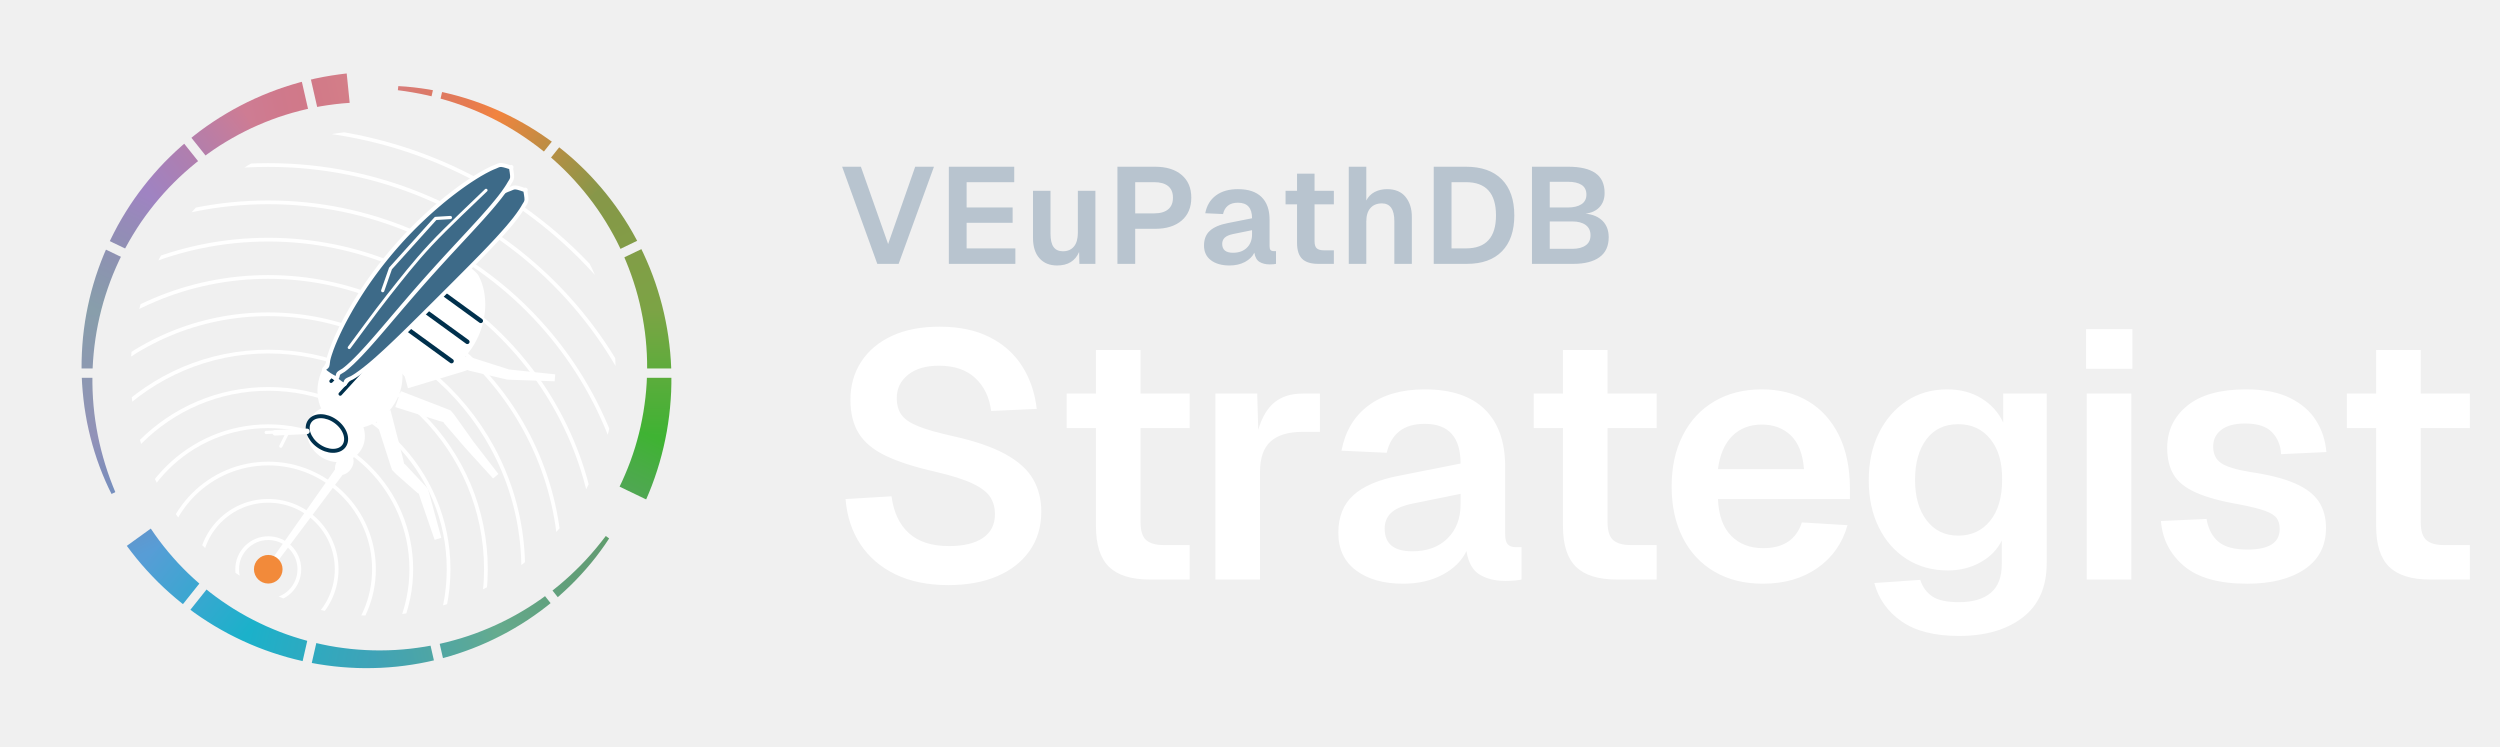
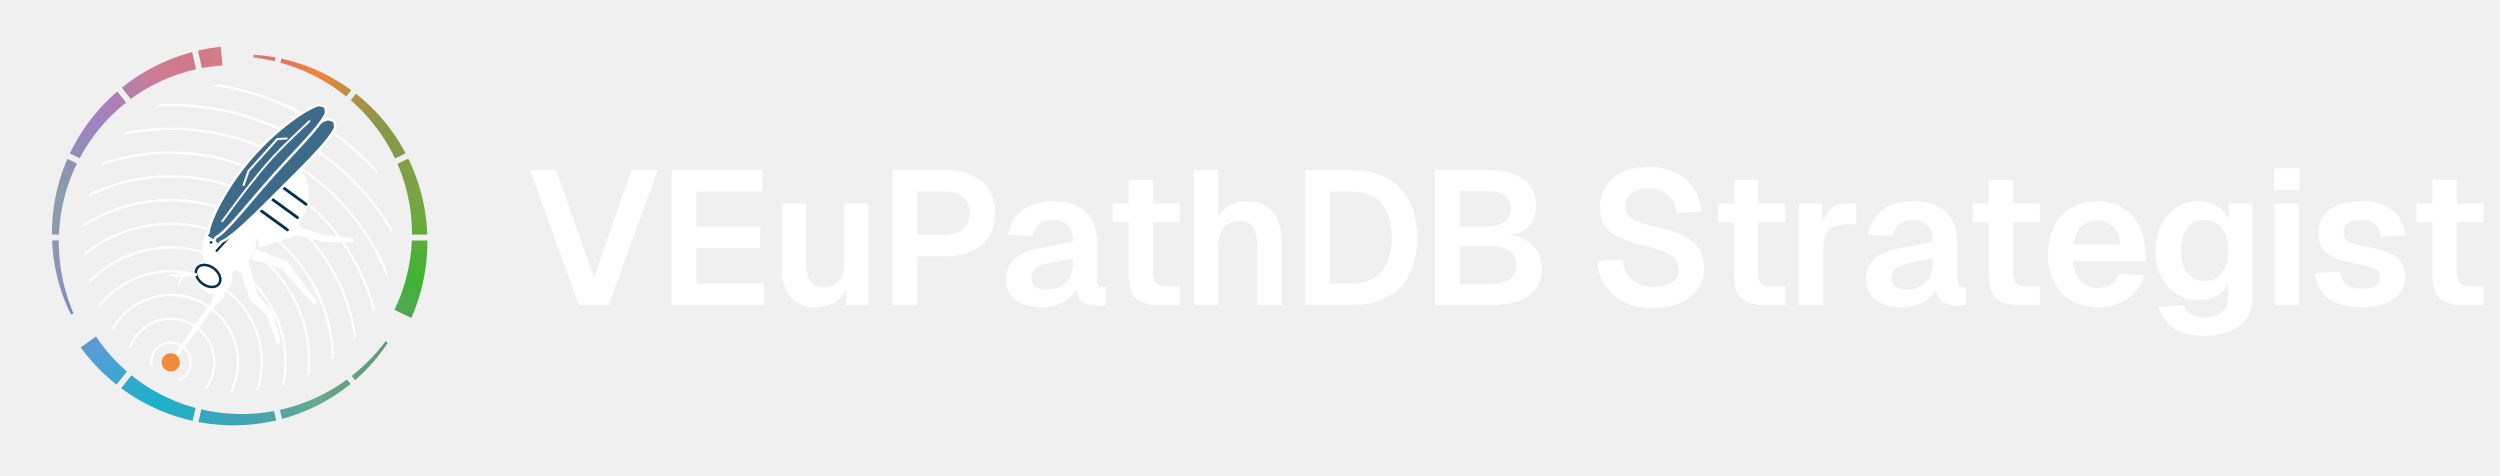
- <svg xmlns="http://www.w3.org/2000/svg" viewBox="0 0 804 240" role="img" aria-label="VEuPathDB Strategist">
+ <svg xmlns="http://www.w3.org/2000/svg" viewBox="0 0 1263 240" role="img" aria-label="VEuPathDB Strategist">
  <style>.f0{fill:#00304c}.f1{fill:#ffffff}.f2{fill:#f28a3a}.f4{fill:#3d6a88}.s0{stroke:#00304c;fill:none}.s1{stroke:#ffffff;fill:none}.s4{stroke:#ffffff;fill:none}.s5{stroke:#00304c;fill:none}</style>
  <defs>
    <path id="pd0" d="M93.83,108.75 C94.13,109.68 95.25,108.65 95.95,108.86 C96.65,109.06 97.32,109.63 98.01,109.95 C98.70,110.28 99.39,110.53 100.08,110.79 C100.77,111.05 101.47,111.27 102.16,111.49 C102.85,111.71 103.55,111.91 104.24,112.10 C104.93,112.30 105.63,112.48 106.32,112.66 C107.01,112.83 107.71,113.00 108.40,113.17 C109.10,113.33 109.79,113.49 110.48,113.64 C111.18,113.79 111.87,113.94 112.56,114.08 C113.26,114.23 113.95,114.37 114.64,114.51 C115.33,114.65 116.03,114.78 116.72,114.91 C117.41,115.04 118.10,115.17 118.79,115.30 C119.48,115.43 120.17,115.55 120.87,115.68 C121.56,115.80 122.25,115.92 122.94,116.05 C123.63,116.17 124.32,116.29 125.01,116.40 C125.70,116.52 126.39,116.64 127.08,116.76 C127.77,116.87 128.45,116.99 129.14,117.10 C129.83,117.22 130.52,117.33 131.21,117.44 C131.90,117.56 132.59,117.67 133.28,117.78 C133.96,117.89 134.65,118.01 135.34,118.12 C136.03,118.23 136.72,118.34 137.41,118.45 C138.10,118.56 138.78,118.67 139.47,118.78 C140.16,118.89 140.85,119.01 141.54,119.12 C142.23,119.23 142.92,119.34 143.61,119.45 C144.30,119.56 144.99,119.67 145.68,119.78 C146.36,119.89 147.06,120.00 147.75,120.11 C148.44,120.22 149.13,120.33 149.82,120.44 C150.51,120.55 151.20,120.66 151.89,120.77 C152.59,120.88 153.28,120.99 153.97,121.10 C154.66,121.20 155.36,121.31 156.05,121.42 C156.75,121.53 157.44,121.64 158.14,121.75 C158.83,121.86 159.53,121.97 160.23,122.07 C160.92,122.18 161.62,122.29 162.32,122.39 C163.02,122.50 163.72,122.61 164.42,122.71 C165.12,122.82 165.82,122.92 166.52,123.02 C167.23,123.13 167.93,123.23 168.63,123.33 C169.34,123.43 170.04,123.53 170.75,123.63 C171.46,123.73 172.17,123.82 172.88,123.92 C173.58,124.01 174.29,124.10 175.01,124.19 C175.72,124.28 176.43,124.37 177.15,124.46 C177.86,124.54 178.58,124.62 179.30,124.70 C180.01,124.78 180.73,124.85 181.45,124.92 C182.18,124.99 182.90,125.06 183.63,125.12 C184.35,125.18 185.08,125.23 185.81,125.27 C186.54,125.32 187.27,125.36 188.01,125.39 C188.74,125.41 189.48,125.43 190.23,125.43 C190.97,125.43 191.72,125.43 192.47,125.39 C193.22,125.35 193.98,125.31 194.75,125.20 C195.52,125.09 196.23,125.25 197.11,124.72 C197.98,124.18 199.52,122.45 200.00,122.00 C200.48,121.55 200.22,122.62 200.00,122.00 C199.78,121.38 199.19,119.14 198.65,118.27 C198.11,117.40 197.41,117.22 196.77,116.77 C196.13,116.32 195.47,115.94 194.81,115.57 C194.15,115.19 193.48,114.85 192.81,114.51 C192.14,114.18 191.47,113.87 190.79,113.56 C190.12,113.25 189.43,112.96 188.75,112.68 C188.07,112.39 187.38,112.12 186.69,111.85 C186.01,111.58 185.32,111.32 184.63,111.07 C183.93,110.81 183.24,110.57 182.54,110.32 C181.85,110.08 181.15,109.85 180.45,109.62 C179.75,109.39 179.05,109.16 178.35,108.94 C177.65,108.72 176.95,108.51 176.24,108.30 C175.54,108.09 174.84,107.88 174.13,107.68 C173.42,107.48 172.71,107.28 172.01,107.09 C171.30,106.89 170.59,106.71 169.88,106.52 C169.17,106.34 168.45,106.16 167.74,105.98 C167.03,105.81 166.31,105.64 165.60,105.47 C164.89,105.30 164.17,105.14 163.45,104.98 C162.74,104.82 162.02,104.66 161.30,104.51 C160.59,104.36 159.87,104.21 159.15,104.07 C158.43,103.93 157.71,103.79 156.99,103.65 C156.27,103.52 155.55,103.39 154.83,103.26 C154.11,103.13 153.38,103.01 152.66,102.89 C151.94,102.77 151.22,102.66 150.49,102.54 C149.77,102.43 149.05,102.33 148.32,102.22 C147.60,102.12 146.88,102.02 146.15,101.93 C145.43,101.83 144.71,101.74 143.98,101.65 C143.26,101.56 142.53,101.48 141.81,101.40 C141.08,101.32 140.36,101.25 139.63,101.18 C138.91,101.11 138.18,101.04 137.46,100.98 C136.73,100.91 136.01,100.85 135.28,100.80 C134.56,100.74 133.83,100.69 133.11,100.65 C132.39,100.60 131.66,100.56 130.94,100.52 C130.21,100.48 129.49,100.45 128.76,100.42 C128.04,100.39 127.32,100.36 126.59,100.34 C125.87,100.32 125.15,100.30 124.42,100.29 C123.70,100.28 122.98,100.27 122.25,100.27 C121.53,100.26 120.81,100.27 120.09,100.27 C119.37,100.28 118.64,100.29 117.92,100.30 C117.20,100.32 116.48,100.34 115.76,100.37 C115.04,100.39 114.32,100.42 113.60,100.46 C112.88,100.50 112.16,100.54 111.44,100.59 C110.72,100.64 110.00,100.70 109.28,100.76 C108.56,100.82 107.84,100.89 107.12,100.97 C106.40,101.05 105.68,101.14 104.96,101.24 C104.24,101.34 103.52,101.45 102.80,101.58 C102.08,101.71 101.36,101.84 100.64,102.01 C99.92,102.17 99.20,102.34 98.47,102.57 C97.75,102.81 97.01,103.29 96.29,103.41 C95.57,103.52 94.58,102.36 94.17,103.25 C93.76,104.14 93.53,107.81 93.83,108.75Z" />
    <path id="pd1" d="M94.14,104.75 C94.56,105.64 95.60,104.49 96.34,104.61 C97.08,104.73 97.84,105.23 98.59,105.47 C99.33,105.71 100.08,105.88 100.82,106.06 C101.56,106.23 102.30,106.38 103.03,106.52 C103.77,106.66 104.51,106.78 105.24,106.89 C105.98,107.01 106.71,107.11 107.44,107.21 C108.18,107.31 108.91,107.40 109.64,107.48 C110.37,107.57 111.10,107.65 111.82,107.73 C112.55,107.81 113.28,107.88 114.00,107.95 C114.73,108.02 115.45,108.09 116.17,108.15 C116.90,108.22 117.62,108.28 118.34,108.34 C119.06,108.40 119.78,108.46 120.50,108.52 C121.22,108.58 121.94,108.63 122.65,108.69 C123.37,108.75 124.09,108.80 124.80,108.86 C125.52,108.91 126.23,108.97 126.94,109.02 C127.66,109.08 128.37,109.13 129.08,109.19 C129.79,109.24 130.50,109.30 131.22,109.36 C131.93,109.41 132.64,109.47 133.35,109.52 C134.05,109.58 134.76,109.64 135.47,109.70 C136.18,109.75 136.89,109.81 137.60,109.87 C138.30,109.93 139.01,109.99 139.72,110.05 C140.43,110.11 141.13,110.18 141.84,110.24 C142.55,110.30 143.25,110.37 143.96,110.43 C144.66,110.50 145.37,110.57 146.08,110.63 C146.78,110.70 147.49,110.77 148.20,110.84 C148.90,110.91 149.61,110.98 150.32,111.05 C151.02,111.13 151.73,111.20 152.44,111.28 C153.15,111.35 153.85,111.43 154.56,111.50 C155.27,111.58 155.98,111.66 156.69,111.74 C157.40,111.82 158.11,111.90 158.82,111.98 C159.53,112.06 160.24,112.14 160.96,112.22 C161.67,112.31 162.38,112.39 163.10,112.48 C163.81,112.56 164.52,112.65 165.24,112.73 C165.96,112.82 166.67,112.90 167.39,112.99 C168.11,113.07 168.83,113.16 169.55,113.25 C170.27,113.33 170.99,113.42 171.72,113.51 C172.44,113.59 173.16,113.68 173.89,113.77 C174.62,113.85 175.34,113.94 176.07,114.02 C176.80,114.10 177.53,114.19 178.26,114.27 C178.99,114.35 179.73,114.43 180.46,114.51 C181.20,114.58 181.94,114.66 182.68,114.73 C183.42,114.80 184.16,114.87 184.90,114.94 C185.64,115.00 186.39,115.07 187.14,115.12 C187.88,115.18 188.64,115.23 189.39,115.27 C190.14,115.32 190.90,115.35 191.66,115.38 C192.42,115.41 193.18,115.43 193.95,115.43 C194.71,115.43 195.48,115.42 196.26,115.38 C197.04,115.34 197.82,115.31 198.62,115.20 C199.42,115.08 200.15,115.25 201.05,114.72 C201.94,114.18 203.51,112.45 204.00,112.00 C204.49,111.55 204.24,112.62 204.00,112.00 C203.76,111.38 203.12,109.13 202.55,108.26 C201.98,107.38 201.25,107.20 200.58,106.75 C199.91,106.30 199.23,105.92 198.54,105.54 C197.85,105.17 197.15,104.82 196.45,104.49 C195.75,104.15 195.05,103.84 194.34,103.53 C193.64,103.22 192.92,102.93 192.21,102.65 C191.50,102.36 190.78,102.09 190.06,101.82 C189.34,101.55 188.62,101.30 187.90,101.04 C187.18,100.79 186.45,100.55 185.72,100.31 C185.00,100.07 184.27,99.84 183.54,99.62 C182.81,99.39 182.07,99.17 181.34,98.96 C180.60,98.74 179.87,98.54 179.13,98.33 C178.39,98.13 177.65,97.94 176.91,97.74 C176.17,97.55 175.43,97.37 174.68,97.19 C173.94,97.01 173.20,96.83 172.45,96.66 C171.70,96.49 170.96,96.33 170.21,96.17 C169.46,96.01 168.71,95.85 167.96,95.71 C167.21,95.56 166.46,95.41 165.70,95.28 C164.95,95.14 164.20,95.01 163.44,94.88 C162.69,94.75 161.93,94.63 161.18,94.51 C160.42,94.39 159.67,94.28 158.91,94.18 C158.15,94.07 157.40,93.97 156.64,93.87 C155.88,93.78 155.12,93.69 154.36,93.60 C153.60,93.52 152.84,93.44 152.08,93.37 C151.32,93.29 150.56,93.22 149.80,93.16 C149.04,93.10 148.28,93.04 147.52,92.99 C146.76,92.93 146.00,92.89 145.24,92.85 C144.48,92.80 143.72,92.77 142.96,92.74 C142.20,92.71 141.44,92.68 140.68,92.66 C139.92,92.64 139.16,92.63 138.40,92.62 C137.64,92.61 136.89,92.61 136.13,92.61 C135.37,92.61 134.61,92.62 133.85,92.63 C133.10,92.64 132.34,92.66 131.58,92.68 C130.83,92.70 130.07,92.73 129.32,92.77 C128.56,92.80 127.81,92.84 127.06,92.89 C126.30,92.93 125.55,92.98 124.80,93.04 C124.05,93.09 123.30,93.15 122.55,93.22 C121.80,93.29 121.05,93.36 120.30,93.43 C119.55,93.51 118.81,93.60 118.06,93.69 C117.31,93.77 116.57,93.87 115.83,93.97 C115.08,94.07 114.34,94.18 113.60,94.29 C112.86,94.41 112.12,94.53 111.38,94.65 C110.64,94.78 109.90,94.91 109.16,95.06 C108.43,95.20 107.69,95.35 106.96,95.51 C106.22,95.67 105.49,95.84 104.76,96.02 C104.02,96.20 103.29,96.39 102.57,96.60 C101.84,96.80 101.11,97.02 100.38,97.27 C99.66,97.51 98.93,97.76 98.21,98.08 C97.49,98.40 96.79,98.96 96.06,99.16 C95.33,99.36 94.18,98.32 93.86,99.25 C93.54,100.18 93.73,103.85 94.14,104.75Z" />
  </defs>
  <defs>
    <linearGradient id="pfg0" gradientUnits="userSpaceOnUse" x1="120.00" y1="28.00" x2="159.92" y2="37.11">
      <stop offset="0" stop-color="#d6838b" />
      <stop offset="0.25" stop-color="#d87b76" />
      <stop offset="0.5" stop-color="#dd7963" />
      <stop offset="0.75" stop-color="#e67b51" />
      <stop offset="1" stop-color="#f1843f" />
    </linearGradient>
    <linearGradient id="pfg1" gradientUnits="userSpaceOnUse" x1="159.92" y1="37.11" x2="191.93" y2="62.64">
      <stop offset="0" stop-color="#f1843f" />
      <stop offset="0.25" stop-color="#d48941" />
      <stop offset="0.5" stop-color="#b88e44" />
      <stop offset="0.75" stop-color="#9f9346" />
      <stop offset="1" stop-color="#879749" />
    </linearGradient>
    <linearGradient id="pfg2" gradientUnits="userSpaceOnUse" x1="191.93" y1="62.64" x2="209.69" y2="99.53">
      <stop offset="0" stop-color="#879749" />
      <stop offset="0.25" stop-color="#849a47" />
      <stop offset="0.5" stop-color="#829d47" />
      <stop offset="0.75" stop-color="#7fa046" />
      <stop offset="1" stop-color="#7ca345" />
    </linearGradient>
    <linearGradient id="pfg3" gradientUnits="userSpaceOnUse" x1="209.69" y1="99.53" x2="209.69" y2="140.47">
      <stop offset="0" stop-color="#7ca345" />
      <stop offset="0.25" stop-color="#6da840" />
      <stop offset="0.5" stop-color="#5dac3c" />
      <stop offset="0.75" stop-color="#4eaf38" />
      <stop offset="1" stop-color="#3fb333" />
    </linearGradient>
    <linearGradient id="pfg4" gradientUnits="userSpaceOnUse" x1="209.69" y1="140.47" x2="191.93" y2="177.36">
      <stop offset="0" stop-color="#3fb333" />
      <stop offset="0.25" stop-color="#49ac45" />
      <stop offset="0.5" stop-color="#51a655" />
      <stop offset="0.75" stop-color="#5aa165" />
      <stop offset="1" stop-color="#639c74" />
    </linearGradient>
    <linearGradient id="pfg5" gradientUnits="userSpaceOnUse" x1="191.93" y1="177.36" x2="159.92" y2="202.89">
      <stop offset="0" stop-color="#639c74" />
      <stop offset="0.25" stop-color="#619e77" />
      <stop offset="0.5" stop-color="#61a17e" />
      <stop offset="0.75" stop-color="#63a585" />
      <stop offset="1" stop-color="#65ab8e" />
    </linearGradient>
    <linearGradient id="pfg6" gradientUnits="userSpaceOnUse" x1="159.92" y1="202.89" x2="120.00" y2="212.00">
      <stop offset="0" stop-color="#65ab8e" />
      <stop offset="0.25" stop-color="#59a89a" />
      <stop offset="0.5" stop-color="#50a6a3" />
      <stop offset="0.75" stop-color="#47a4ad" />
      <stop offset="1" stop-color="#3fa3b7" />
    </linearGradient>
    <linearGradient id="pfg7" gradientUnits="userSpaceOnUse" x1="120.00" y1="212.00" x2="80.08" y2="202.89">
      <stop offset="0" stop-color="#3fa3b7" />
      <stop offset="0.25" stop-color="#37a6bb" />
      <stop offset="0.5" stop-color="#2eaac0" />
      <stop offset="0.75" stop-color="#25adc5" />
      <stop offset="1" stop-color="#1bb1ca" />
    </linearGradient>
    <linearGradient id="pfg8" gradientUnits="userSpaceOnUse" x1="80.08" y1="202.89" x2="48.07" y2="177.36">
      <stop offset="0" stop-color="#1bb1ca" />
      <stop offset="0.25" stop-color="#2aaccd" />
      <stop offset="0.5" stop-color="#39a7d0" />
      <stop offset="0.75" stop-color="#48a2d3" />
      <stop offset="1" stop-color="#579dd6" />
    </linearGradient>
    <linearGradient id="pfg9" gradientUnits="userSpaceOnUse" x1="48.07" y1="177.36" x2="30.31" y2="140.47">
      <stop offset="0" stop-color="#579dd6" />
      <stop offset="0.25" stop-color="#6594c9" />
      <stop offset="0.5" stop-color="#738fbf" />
      <stop offset="0.75" stop-color="#828eb9" />
      <stop offset="1" stop-color="#9292b8" />
    </linearGradient>
    <linearGradient id="pfg10" gradientUnits="userSpaceOnUse" x1="30.31" y1="140.47" x2="30.31" y2="99.53">
      <stop offset="0" stop-color="#9292b8" />
      <stop offset="0.25" stop-color="#8f95b4" />
      <stop offset="0.5" stop-color="#8c98b1" />
      <stop offset="0.75" stop-color="#8a9bae" />
      <stop offset="1" stop-color="#889eab" />
    </linearGradient>
    <linearGradient id="pfg11" gradientUnits="userSpaceOnUse" x1="30.31" y1="99.53" x2="48.07" y2="62.64">
      <stop offset="0" stop-color="#889eab" />
      <stop offset="0.25" stop-color="#8a97ae" />
      <stop offset="0.5" stop-color="#8f90b3" />
      <stop offset="0.75" stop-color="#968ab9" />
      <stop offset="1" stop-color="#9f83c2" />
    </linearGradient>
    <linearGradient id="pfg12" gradientUnits="userSpaceOnUse" x1="48.07" y1="62.64" x2="80.08" y2="37.11">
      <stop offset="0" stop-color="#9f83c2" />
      <stop offset="0.25" stop-color="#a880b7" />
      <stop offset="0.5" stop-color="#b27eac" />
      <stop offset="0.75" stop-color="#c07da0" />
      <stop offset="1" stop-color="#ce7c93" />
    </linearGradient>
    <linearGradient id="pfg13" gradientUnits="userSpaceOnUse" x1="80.08" y1="37.11" x2="120.00" y2="28.00">
      <stop offset="0" stop-color="#ce7c93" />
      <stop offset="0.25" stop-color="#cf798c" />
      <stop offset="0.5" stop-color="#d17988" />
      <stop offset="0.75" stop-color="#d37d88" />
      <stop offset="1" stop-color="#d6838b" />
    </linearGradient>
    <mask id="pfm" maskUnits="userSpaceOnUse" x="0" y="0" width="240" height="240">
      <path d="M127.95,29.01 L130.37,29.34 L132.78,29.73 L135.17,30.17 L137.54,30.67 L139.90,31.24 L142.25,31.87 L144.57,32.55 L146.87,33.30 L149.16,34.11 L151.41,34.97 L153.65,35.90 L155.85,36.88 L158.03,37.92 L160.18,39.02 L162.30,40.17 L164.38,41.38 L166.43,42.64 L168.44,43.96 L170.42,45.33 L172.36,46.74 L174.26,48.21 L176.12,49.73 L177.94,51.29 L179.71,52.91 L181.44,54.56 L183.12,56.26 L184.76,58.01 L186.34,59.80 L187.88,61.62 L189.37,63.49 L190.81,65.39 L192.20,67.33 L193.53,69.31 L194.81,71.32 L196.03,73.36 L197.20,75.43 L198.32,77.53 L199.37,79.66 L200.37,81.81 L201.31,83.99 L202.19,86.19 L203.01,88.41 L203.77,90.65 L204.48,92.91 L205.12,95.19 L205.70,97.48 L206.21,99.79 L206.67,102.10 L207.06,104.43 L207.40,106.77 L207.67,109.11 L207.87,111.45 L208.02,113.80 L208.10,116.15 L208.12,118.50 L208.07,120.85 L207.97,123.20 L207.80,125.54 L207.57,127.88 L207.27,130.20 L206.92,132.52 L206.50,134.82 L206.03,137.11 L205.49,139.39 L204.89,141.65 L204.24,143.89 L203.52,146.11 L202.75,148.31 L201.91,150.49 L201.02,152.64 L200.08,154.77 L199.05,156.93 L207.71,160.83 L208.70,158.52 L209.65,156.12 L210.53,153.70 L211.35,151.25 L212.10,148.79 L212.78,146.31 L213.40,143.82 L213.95,141.31 L214.44,138.78 L214.85,136.25 L215.20,133.71 L215.48,131.16 L215.69,128.61 L215.84,126.05 L215.91,123.49 L215.92,120.93 L215.86,118.37 L215.73,115.82 L215.53,113.27 L215.26,110.73 L214.93,108.20 L214.53,105.69 L214.06,103.18 L213.53,100.69 L212.93,98.21 L212.26,95.76 L211.53,93.32 L210.74,90.91 L209.88,88.52 L208.96,86.15 L207.97,83.81 L206.93,81.50 L205.82,79.22 L204.65,76.97 L203.43,74.75 L202.15,72.57 L200.81,70.43 L199.41,68.32 L197.96,66.25 L196.45,64.23 L194.89,62.24 L193.28,60.30 L191.62,58.41 L189.92,56.56 L188.16,54.75 L186.35,53.00 L184.51,51.29 L182.61,49.64 L180.68,48.04 L178.70,46.49 L176.69,45.00 L174.63,43.56 L172.54,42.18 L170.42,40.86 L168.26,39.59 L166.07,38.39 L163.85,37.24 L161.60,36.15 L159.33,35.13 L157.03,34.17 L154.70,33.27 L152.35,32.43 L149.99,31.66 L147.60,30.95 L145.20,30.31 L142.79,29.73 L140.36,29.22 L137.92,28.77 L135.47,28.40 L133.01,28.09 L130.54,27.85 L128.09,27.69Z" fill="#fff" />
      <path d="M194.82,172.38 L193.32,174.31 L191.79,176.20 L190.21,178.05 L188.59,179.86 L186.92,181.62 L185.20,183.33 L183.45,185.00 L181.65,186.62 L179.81,188.20 L177.93,189.72 L176.01,191.19 L174.06,192.61 L172.07,193.97 L170.04,195.29 L167.98,196.54 L165.90,197.74 L163.78,198.89 L161.63,199.97 L159.46,201.00 L157.26,201.97 L155.04,202.88 L152.80,203.74 L150.53,204.53 L148.25,205.26 L145.95,205.92 L143.64,206.53 L141.31,207.08 L138.97,207.56 L136.61,207.98 L134.25,208.33 L131.89,208.63 L129.51,208.86 L127.14,209.03 L124.76,209.13 L122.38,209.17 L120.00,209.15 L117.62,209.06 L115.25,208.91 L112.89,208.70 L110.53,208.42 L108.19,208.09 L105.85,207.69 L103.53,207.22 L101.22,206.70 L98.93,206.12 L96.65,205.47 L94.40,204.77 L92.16,204.01 L89.95,203.19 L87.76,202.30 L85.60,201.37 L83.47,200.37 L81.36,199.32 L79.28,198.22 L77.24,197.06 L75.22,195.85 L73.25,194.58 L71.30,193.26 L69.40,191.90 L67.53,190.48 L65.70,189.02 L63.91,187.50 L62.17,185.95 L60.46,184.34 L58.81,182.70 L57.19,181.01 L55.63,179.27 L54.11,177.50 L52.64,175.69 L51.22,173.85 L49.85,171.96 L48.49,169.99 L40.78,175.55 L42.30,177.56 L43.90,179.58 L45.55,181.55 L47.26,183.48 L49.02,185.36 L50.82,187.20 L52.67,188.98 L54.57,190.71 L56.51,192.39 L58.50,194.02 L60.53,195.59 L62.59,197.11 L64.70,198.57 L66.84,199.97 L69.02,201.32 L71.24,202.60 L73.48,203.83 L75.76,204.99 L78.06,206.09 L80.39,207.13 L82.75,208.11 L85.13,209.02 L87.54,209.87 L89.96,210.65 L92.40,211.37 L94.86,212.02 L97.34,212.61 L99.83,213.13 L102.33,213.58 L104.84,213.96 L107.35,214.28 L109.88,214.53 L112.41,214.71 L114.94,214.83 L117.47,214.88 L120.00,214.85 L122.53,214.77 L125.05,214.61 L127.57,214.39 L130.07,214.10 L132.57,213.74 L135.06,213.32 L137.53,212.83 L139.99,212.27 L142.43,211.65 L144.85,210.97 L147.25,210.22 L149.63,209.40 L151.98,208.53 L154.31,207.59 L156.61,206.59 L158.88,205.53 L161.12,204.41 L163.33,203.24 L165.50,202.00 L167.64,200.71 L169.75,199.36 L171.81,197.95 L173.84,196.49 L175.82,194.98 L177.76,193.42 L179.66,191.81 L181.51,190.14 L183.32,188.43 L185.08,186.67 L186.78,184.87 L188.44,183.02 L190.05,181.13 L191.60,179.20 L193.09,177.22 L194.53,175.21 L195.90,173.16Z" fill="#fff" />
      <path d="M37.23,158.61 L36.30,156.34 L35.43,154.07 L34.62,151.78 L33.87,149.47 L33.18,147.14 L32.55,144.80 L31.98,142.44 L31.48,140.08 L31.04,137.70 L30.66,135.31 L30.34,132.91 L30.09,130.51 L29.90,128.10 L29.78,125.69 L29.72,123.28 L29.72,120.88 L29.79,118.47 L29.92,116.07 L30.12,113.67 L30.38,111.28 L30.70,108.90 L31.08,106.54 L31.53,104.18 L32.04,101.84 L32.61,99.51 L33.24,97.20 L33.94,94.91 L34.69,92.65 L35.50,90.40 L36.37,88.18 L37.30,85.98 L38.29,83.81 L39.33,81.67 L40.43,79.56 L41.59,77.48 L42.80,75.43 L44.06,73.41 L45.37,71.43 L46.74,69.49 L48.16,67.59 L49.62,65.73 L51.14,63.90 L52.70,62.12 L54.30,60.38 L55.96,58.69 L57.65,57.04 L59.39,55.44 L61.17,53.89 L62.98,52.38 L64.84,50.93 L66.73,49.53 L68.66,48.17 L70.62,46.87 L72.62,45.63 L74.65,44.44 L76.70,43.30 L78.79,42.22 L80.90,41.19 L83.04,40.23 L85.20,39.32 L87.38,38.47 L89.58,37.67 L91.81,36.94 L94.05,36.27 L96.30,35.66 L98.57,35.11 L100.85,34.61 L103.15,34.18 L105.45,33.82 L107.76,33.51 L110.08,33.26 L112.46,33.08 L111.50,23.62 L109.01,23.93 L106.46,24.31 L103.92,24.75 L101.39,25.26 L98.89,25.84 L96.40,26.49 L93.93,27.20 L91.48,27.98 L89.05,28.82 L86.65,29.73 L84.27,30.70 L81.92,31.73 L79.61,32.82 L77.32,33.98 L75.07,35.19 L72.85,36.47 L70.66,37.80 L68.52,39.19 L66.41,40.63 L64.34,42.13 L62.32,43.69 L60.34,45.29 L58.40,46.95 L56.51,48.66 L54.67,50.42 L52.87,52.22 L51.13,54.07 L49.44,55.97 L47.79,57.91 L46.21,59.89 L44.67,61.91 L43.19,63.97 L41.77,66.07 L40.41,68.20 L39.10,70.37 L37.85,72.57 L36.67,74.81 L35.54,77.07 L34.48,79.36 L33.47,81.68 L32.53,84.02 L31.66,86.38 L30.84,88.77 L30.10,91.17 L29.41,93.60 L28.80,96.04 L28.25,98.49 L27.76,100.95 L27.34,103.43 L26.99,105.92 L26.70,108.41 L26.49,110.90 L26.34,113.40 L26.25,115.91 L26.23,118.41 L26.28,120.91 L26.40,123.40 L26.59,125.90 L26.84,128.38 L27.15,130.85 L27.54,133.32 L27.98,135.77 L28.50,138.20 L29.08,140.62 L29.72,143.02 L30.43,145.40 L31.20,147.76 L32.04,150.10 L32.94,152.41 L33.90,154.69 L34.92,156.94 L36.01,159.15Z" fill="#fff" />
      <line x1="138.69" y1="38.11" x2="142.25" y2="22.51" stroke="#000" stroke-width="3" />
      <line x1="172.37" y1="54.33" x2="182.35" y2="41.82" stroke="#000" stroke-width="3" />
      <line x1="195.68" y1="83.55" x2="210.10" y2="76.61" stroke="#000" stroke-width="3" />
      <line x1="204.00" y1="120.00" x2="220.00" y2="120.00" stroke="#000" stroke-width="3" />
      <line x1="195.68" y1="156.45" x2="210.10" y2="163.39" stroke="#000" stroke-width="3" />
      <line x1="172.37" y1="185.67" x2="182.35" y2="198.18" stroke="#000" stroke-width="3" />
      <line x1="138.69" y1="201.89" x2="142.25" y2="217.49" stroke="#000" stroke-width="3" />
      <line x1="101.31" y1="201.89" x2="97.75" y2="217.49" stroke="#000" stroke-width="3" />
      <line x1="67.63" y1="185.67" x2="57.65" y2="198.18" stroke="#000" stroke-width="3" />
      <line x1="44.32" y1="156.45" x2="29.90" y2="163.39" stroke="#000" stroke-width="3" />
      <line x1="36.00" y1="120.00" x2="20.00" y2="120.00" stroke="#000" stroke-width="3" />
      <line x1="44.32" y1="83.55" x2="29.90" y2="76.61" stroke="#000" stroke-width="3" />
      <line x1="67.63" y1="54.33" x2="57.65" y2="41.82" stroke="#000" stroke-width="3" />
      <line x1="101.31" y1="38.11" x2="97.75" y2="22.51" stroke="#000" stroke-width="3" />
    </mask>
  </defs>
  <g>
    <g mask="url(#pfm)">
      <path d="M120,120 L118.79,4.01 L171.42,16.02Z" fill="url(#pfg0)" />
      <path d="M120,120 L169.23,14.97 L211.44,48.63Z" fill="url(#pfg1)" />
      <path d="M120,120 L209.93,46.73 L233.36,95.37Z" fill="url(#pfg2)" />
      <path d="M120,120 L232.82,93.00 L232.82,147.00Z" fill="url(#pfg3)" />
      <path d="M120,120 L233.36,144.63 L209.93,193.27Z" fill="url(#pfg4)" />
      <path d="M120,120 L211.44,191.37 L169.23,225.03Z" fill="url(#pfg5)" />
      <path d="M120,120 L171.42,223.98 L118.79,235.99Z" fill="url(#pfg6)" />
      <path d="M120,120 L121.21,235.99 L68.58,223.98Z" fill="url(#pfg7)" />
      <path d="M120,120 L70.77,225.03 L28.56,191.37Z" fill="url(#pfg8)" />
      <path d="M120,120 L30.07,193.27 L6.64,144.63Z" fill="url(#pfg9)" />
      <path d="M120,120 L7.18,147.00 L7.18,93.00Z" fill="url(#pfg10)" />
      <path d="M120,120 L6.64,95.37 L30.07,46.73Z" fill="url(#pfg11)" />
      <path d="M120,120 L28.56,48.63 L70.77,14.97Z" fill="url(#pfg12)" />
      <path d="M120,120 L68.58,16.02 L121.21,4.01Z" fill="url(#pfg13)" />
    </g>
  </g>
  <clipPath id="pfw">
    <circle cx="120" cy="120" r="78" />
  </clipPath>
  <g clip-path="url(#pfw)">
    <circle cx="86.27" cy="183.07" r="10.00" class="s1" stroke-width="1.2" />
    <circle cx="86.27" cy="183.07" r="22.00" class="s1" stroke-width="1.2" />
    <circle cx="86.27" cy="183.07" r="34.00" class="s1" stroke-width="1.2" />
    <circle cx="86.27" cy="183.07" r="46.00" class="s1" stroke-width="1.2" />
    <circle cx="86.27" cy="183.07" r="58.00" class="s1" stroke-width="1.2" />
    <circle cx="86.27" cy="183.07" r="70.00" class="s1" stroke-width="1.2" />
    <circle cx="86.27" cy="183.07" r="82.00" class="s1" stroke-width="1.2" />
    <circle cx="86.27" cy="183.07" r="94.00" class="s1" stroke-width="1.2" />
    <circle cx="86.27" cy="183.07" r="106.00" class="s1" stroke-width="1.2" />
    <circle cx="86.27" cy="183.07" r="118.00" class="s1" stroke-width="1.2" />
    <circle cx="86.27" cy="183.07" r="130.00" class="s1" stroke-width="1.2" />
    <circle cx="86.27" cy="183.07" r="142.00" class="s1" stroke-width="1.2" />
    <circle cx="86.27" cy="183.07" r="154.00" class="s1" stroke-width="1.2" />
    <circle cx="86.27" cy="183.07" r="166.00" class="s1" stroke-width="1.2" />
    <circle cx="86.27" cy="183.07" r="178.00" class="s1" stroke-width="1.2" />
    <circle cx="86.27" cy="183.07" r="190.00" class="s1" stroke-width="1.2" />
    <circle cx="86.27" cy="183.07" r="202.00" class="s1" stroke-width="1.2" />
    <circle cx="86.27" cy="183.07" r="214.00" class="s1" stroke-width="1.2" />
  </g>
  <g transform="translate(130.00 112.00) rotate(-54) scale(0.8) translate(-120 -120)">
    <path d="M91.32,125.91 L89.97,127.75 L88.62,129.59 L87.27,131.44 L85.93,133.28 L84.58,135.12 L83.23,136.96 L81.88,138.80 L80.54,140.64 L79.19,142.48 L77.56,144.78 L77.16,147.02 L77.03,148.43 L76.89,149.84 L76.76,151.25 L76.62,152.66 L76.49,154.07 L76.36,155.48 L76.22,156.89 L76.09,158.30 L76.13,159.13 L75.20,160.40 L74.05,162.04 L72.91,163.68 L71.76,165.32 L70.61,166.96 L69.47,168.60 L68.32,170.24 L67.17,171.88 L66.03,173.52 L64.88,175.16 L67.12,176.84 L68.37,175.28 L69.63,173.72 L70.88,172.16 L72.13,170.60 L73.39,169.04 L74.64,167.48 L75.89,165.92 L77.15,164.36 L78.40,162.80 L79.87,160.87 L80.31,158.90 L80.58,157.51 L80.84,156.12 L81.11,154.73 L81.38,153.34 L81.64,151.95 L81.91,150.56 L82.17,149.17 L82.44,147.78 L82.44,147.22 L83.61,145.92 L85.06,144.16 L86.52,142.40 L87.97,140.64 L89.42,138.88 L90.87,137.12 L92.33,135.36 L93.78,133.61 L95.23,131.85 L96.68,130.09Z" class="f1" />
    <path d="M98.74,130.98 L99.41,132.96 L100.07,134.94 L100.73,136.92 L101.40,138.90 L102.06,140.88 L102.73,142.86 L103.39,144.84 L104.05,146.82 L104.72,148.80 L105.27,150.16 L105.04,150.67 L104.70,152.09 L104.36,153.50 L104.03,154.92 L103.69,156.34 L103.36,157.76 L103.02,159.18 L102.68,160.60 L102.35,162.01 L102.00,163.47 L101.66,165.11 L101.32,166.73 L100.99,168.35 L100.65,169.96 L100.32,171.58 L99.98,173.20 L99.65,174.81 L99.31,176.43 L98.98,178.04 L98.64,179.66 L101.36,180.34 L101.82,178.76 L102.29,177.17 L102.75,175.59 L103.22,174.00 L103.68,172.42 L104.15,170.84 L104.61,169.25 L105.08,167.67 L105.54,166.09 L106.00,164.53 L106.45,163.19 L106.92,161.80 L107.38,160.42 L107.84,159.04 L108.31,157.66 L108.77,156.28 L109.24,154.90 L109.70,153.51 L110.16,152.13 L110.73,149.84 L110.08,147.20 L109.55,145.18 L109.01,143.16 L108.47,141.14 L107.94,139.12 L107.40,137.10 L106.87,135.08 L106.33,133.06 L105.79,131.04 L105.26,129.02Z" class="f1" />
    <path d="M107.88,130.65 L109.92,132.20 L111.96,133.75 L114.00,135.30 L116.04,136.85 L118.08,138.39 L120.13,139.94 L122.17,141.49 L124.21,143.04 L126.25,144.59 L127.88,145.72 L128.10,146.54 L128.77,148.11 L129.43,149.69 L130.09,151.27 L130.75,152.84 L131.42,154.42 L132.08,156.00 L132.74,157.57 L133.40,159.15 L134.15,160.92 L135.30,162.66 L136.36,164.22 L137.42,165.79 L138.47,167.35 L139.53,168.92 L140.59,170.48 L141.64,172.05 L142.70,173.61 L143.76,175.18 L144.81,176.74 L147.19,175.26 L146.24,173.62 L145.30,171.99 L144.36,170.35 L143.41,168.72 L142.47,167.08 L141.53,165.45 L140.58,163.81 L139.64,162.18 L138.70,160.54 L137.85,159.08 L137.40,157.65 L136.86,156.03 L136.32,154.40 L135.78,152.78 L135.25,151.16 L134.71,149.53 L134.17,147.91 L133.63,146.29 L133.10,144.66 L132.12,142.28 L129.75,140.21 L127.79,138.56 L125.83,136.91 L123.87,135.26 L121.92,133.61 L119.96,131.95 L118.00,130.30 L116.04,128.65 L114.08,127.00 L112.12,125.35Z" class="f1" />
    <path d="M110.35,130.76 C109.98,133.88 111.06,131.59 111.42,131.98 C111.78,132.38 112.15,132.75 112.52,133.11 C112.89,133.47 113.27,133.82 113.65,134.15 C114.04,134.48 114.42,134.81 114.82,135.12 C115.21,135.43 115.61,135.73 116.01,136.01 C116.42,136.30 116.82,136.58 117.24,136.85 C117.65,137.11 118.07,137.37 118.49,137.62 C118.92,137.86 119.35,138.10 119.78,138.32 C120.22,138.55 120.66,138.77 121.10,138.97 C121.54,139.18 121.99,139.37 122.44,139.56 C122.90,139.74 123.36,139.92 123.82,140.08 C124.28,140.25 124.75,140.40 125.22,140.54 C125.69,140.69 126.16,140.82 126.64,140.94 C127.12,141.07 127.60,141.18 128.08,141.28 C128.56,141.38 129.05,141.47 129.54,141.55 C130.03,141.63 130.52,141.69 131.02,141.75 C131.51,141.81 132.01,141.85 132.50,141.89 C133.00,141.92 133.50,141.94 134.00,141.95 C134.50,141.97 135.00,141.97 135.50,141.95 C136.00,141.94 136.50,141.92 137.00,141.88 C137.50,141.85 138.00,141.80 138.50,141.75 C139.00,141.69 139.49,141.62 139.99,141.54 C140.48,141.46 140.98,141.37 141.47,141.26 C141.96,141.16 142.45,141.04 142.93,140.92 C143.42,140.79 143.90,140.65 144.38,140.50 C144.86,140.35 145.34,140.19 145.81,140.02 C146.28,139.85 146.75,139.66 147.22,139.47 C147.68,139.28 148.14,139.07 148.60,138.85 C149.05,138.64 149.50,138.41 149.95,138.17 C150.39,137.93 150.83,137.67 151.27,137.41 C151.70,137.15 152.14,136.87 152.56,136.59 C152.98,136.30 153.40,136.00 153.82,135.69 C154.23,135.38 154.64,135.05 155.04,134.71 C155.44,134.37 155.84,134.02 156.23,133.65 C156.62,133.28 157.00,132.90 157.38,132.49 C157.75,132.09 158.12,131.67 158.49,131.22 C158.85,130.77 159.20,130.31 159.55,129.80 C159.89,129.29 160.24,128.77 160.56,128.16 C160.88,127.55 161.24,127.15 161.48,126.12 C161.72,125.10 161.91,122.69 162.00,122.00 C162.09,121.31 162.33,122.61 162.00,122.00 C161.67,121.39 160.61,119.22 160.02,118.35 C159.43,117.48 158.95,117.24 158.44,116.78 C157.93,116.32 157.44,115.96 156.95,115.60 C156.46,115.25 155.99,114.93 155.51,114.63 C155.04,114.33 154.58,114.06 154.12,113.80 C153.67,113.54 153.22,113.30 152.77,113.07 C152.33,112.84 151.89,112.63 151.46,112.42 C151.03,112.22 150.60,112.02 150.18,111.84 C149.76,111.65 149.35,111.48 148.94,111.31 C148.53,111.14 148.13,110.98 147.73,110.83 C147.33,110.68 146.94,110.53 146.55,110.40 C146.16,110.26 145.78,110.13 145.40,110.00 C145.03,109.88 144.65,109.76 144.28,109.65 C143.91,109.53 143.55,109.43 143.19,109.33 C142.83,109.23 142.47,109.13 142.12,109.04 C141.76,108.95 141.41,108.87 141.07,108.79 C140.72,108.71 140.37,108.64 140.03,108.57 C139.69,108.51 139.35,108.44 139.01,108.39 C138.67,108.33 138.34,108.28 138.00,108.24 C137.67,108.19 137.33,108.15 137.00,108.12 C136.67,108.08 136.33,108.05 136.00,108.03 C135.67,108.00 135.33,107.98 135.00,107.97 C134.67,107.96 134.33,107.95 134.00,107.95 C133.66,107.94 133.32,107.95 132.98,107.96 C132.64,107.96 132.30,107.98 131.96,108.00 C131.61,108.01 131.27,108.04 130.92,108.07 C130.57,108.10 130.22,108.13 129.86,108.17 C129.51,108.21 129.15,108.26 128.78,108.31 C128.42,108.36 128.05,108.42 127.68,108.48 C127.31,108.54 126.94,108.61 126.56,108.68 C126.18,108.76 125.79,108.84 125.40,108.92 C125.01,109.01 124.62,109.10 124.22,109.20 C123.82,109.30 123.41,109.41 123.01,109.52 C122.60,109.63 122.18,109.75 121.76,109.88 C121.34,110.00 120.92,110.14 120.49,110.28 C120.06,110.43 119.62,110.58 119.18,110.74 C118.74,110.90 118.30,111.07 117.85,111.25 C117.40,111.43 116.94,111.62 116.48,111.83 C116.02,112.04 115.55,112.25 115.08,112.49 C114.61,112.72 114.44,110.20 113.65,113.24 C112.86,116.29 110.72,127.63 110.35,130.76Z" class="f1" />
    <line x1="127.00" y1="110.43" x2="127.00" y2="138.43" class="s0" stroke-width="1.8" stroke-linecap="round" />
    <line x1="137.00" y1="111.00" x2="137.00" y2="139.00" class="s0" stroke-width="1.8" stroke-linecap="round" />
    <line x1="147.00" y1="110.43" x2="147.00" y2="138.43" class="s0" stroke-width="1.8" stroke-linecap="round" />
    <ellipse cx="98" cy="114" rx="19" ry="16" class="f1" />
    <line x1="92.00" y1="104.00" x2="106.00" y2="106.00" class="s0" stroke-width="1.4" stroke-linecap="round" />
    <line x1="90.00" y1="110.00" x2="108.00" y2="112.00" class="s0" stroke-width="1.4" stroke-linecap="round" />
    <ellipse cx="76" cy="118" rx="11" ry="12" class="f1" />
    <ellipse cx="74" cy="115" rx="6" ry="8.5" class="s0" stroke-width="1.6" />
    <ellipse cx="68" cy="128" rx="4.6" ry="3.2" class="f1" />
    <path d="M66.00,126.10 L63.50,126.14 L61.00,126.18 L58.50,126.22 L56.00,126.26 L53.50,126.30 L51.00,126.34 L48.50,126.38 L46.00,126.42 L43.50,126.46 L41.00,126.50 L38.50,126.54 L36.00,126.58 L33.50,126.62 L31.00,126.66 L28.50,126.70 L26.00,126.74 L23.50,126.78 L21.00,126.82 L18.50,126.86 L16.00,126.90 L16.00,129.10 L18.50,129.14 L21.00,129.18 L23.50,129.22 L26.00,129.26 L28.50,129.30 L31.00,129.34 L33.50,129.38 L36.00,129.42 L38.50,129.46 L41.00,129.50 L43.50,129.54 L46.00,129.58 L48.50,129.62 L51.00,129.66 L53.50,129.70 L56.00,129.74 L58.50,129.78 L61.00,129.82 L63.50,129.86 L66.00,129.90Z" class="f1" />
    <line x1="70.00" y1="108.00" x2="62.00" y2="98.00" class="s1" stroke-width="2.2" stroke-linecap="round" />
    <line x1="65.00" y1="102.00" x2="59.00" y2="103.00" class="s1" stroke-width="1.3" stroke-linecap="round" />
    <line x1="64.00" y1="100.00" x2="60.00" y2="95.00" class="s1" stroke-width="1.3" stroke-linecap="round" />
    <use href="#pd0" class="f4" />
    <use href="#pd0" class="s1" stroke-width="1.6" stroke-linecap="round" stroke-linejoin="round" />
    <use href="#pd1" class="f4" />
    <use href="#pd1" class="s1" stroke-width="1.6" stroke-linecap="round" stroke-linejoin="round" />
    <path d="M107.22,101.94 C111.61,102.01 124.79,101.98 133.56,102.34 C142.34,102.71 150.35,102.96 159.88,104.12 C169.41,105.27 185.59,108.42 190.73,109.28" class="s1" stroke-width="1.2" stroke-linecap="round" stroke-linejoin="round" />
    <path d="M133.65,99.39 L142.71,96.68 L169.64,99.53 L173.42,104.12" class="s1" stroke-width="1.3" stroke-linecap="round" stroke-linejoin="round" />
  </g>
  <circle cx="86.27" cy="183.07" r="4.60" class="f2" />
-   <path d="M282.14 84.86 270.83 53.62H276.86L285.62 78.48L294.33 53.62H300.36L289.00 84.86ZM305.15 84.86V53.62H326.18V58.59H310.87V66.73H325.66V71.66H310.87V79.88H326.54V84.86ZM339.96 85.38Q336.35 85.38 334.28 83.05Q332.21 80.72 332.21 76.5V61.36H337.84V75.09Q337.84 78.08 338.83 79.44Q339.82 80.81 341.85 80.81Q344.09 80.81 345.37 79.29Q346.64 77.77 346.64 74.87V61.36H352.28V84.86H347.13L347.04 81.03Q345.19 85.38 339.96 85.38ZM359.36 84.86V53.62H371.46Q376.92 53.62 380.02 56.26Q383.12 58.90 383.12 63.56Q383.12 68.27 380.02 70.93Q376.92 73.59 371.46 73.59H365.08V84.86ZM365.08 68.62H371.20Q374.10 68.62 375.66 67.34Q377.22 66.07 377.22 63.56Q377.22 61.1 375.66 59.84Q374.10 58.59 371.20 58.59H365.08ZM395.40 85.38Q391.70 85.38 389.46 83.71Q387.21 82.04 387.21 78.96Q387.21 75.92 389.10 74.21Q391.00 72.49 394.87 71.74L402.66 70.20Q402.66 65.19 398.12 65.19Q396.10 65.19 394.91 66.13Q393.72 67.08 393.33 68.84L387.61 68.58Q388.31 64.88 391.04 62.86Q393.77 60.83 398.12 60.83Q403.14 60.83 405.71 63.36Q408.29 65.89 408.29 70.60V79.14Q408.29 80.06 408.62 80.41Q408.95 80.76 409.61 80.76H410.36V84.86Q409.61 85.03 408.29 85.03Q406.40 85.03 405.08 84.24Q403.76 83.45 403.40 81.29V81.25Q402.52 83.1 400.39 84.24Q398.26 85.38 395.40 85.38ZM396.54 81.29Q399.36 81.29 401.01 79.66Q402.66 78.04 402.66 75.35V74.03L396.58 75.26Q394.69 75.66 393.88 76.43Q393.06 77.20 393.06 78.43Q393.06 81.29 396.54 81.29ZM423.95 84.86Q420.43 84.86 418.78 83.25Q417.13 81.64 417.13 78.12V65.72H413.44V61.36H417.13V55.86H422.76V61.36H428.97V65.72H422.76V77.6Q422.76 79.27 423.49 79.88Q424.22 80.50 425.67 80.50H428.97V84.86ZM433.76 84.86V53.62H439.40V64.48Q440.36 62.64 442.12 61.73Q443.88 60.83 446.08 60.83Q450.00 60.83 452.02 63.32Q454.05 65.80 454.05 69.76V84.86H448.42V71.13Q448.42 65.41 444.41 65.41Q442.08 65.41 440.74 66.90Q439.40 68.40 439.40 71.26V84.86ZM461.09 84.86V53.62H471.47Q478.95 53.62 482.98 57.69Q487.00 61.76 487.00 69.28Q487.00 76.76 483.04 80.81Q479.08 84.86 471.74 84.86ZM466.81 79.88H471.47Q481.11 79.88 481.11 69.28Q481.11 58.59 471.47 58.59H466.81ZM492.68 84.86V53.62H504.38Q510.10 53.62 513.07 55.66Q516.04 57.71 516.04 62.06Q516.04 64.84 514.42 66.6Q512.79 68.36 509.88 68.71Q513.45 69.06 515.41 71.06Q517.36 73.06 517.36 76.28Q517.36 80.59 514.39 82.72Q511.42 84.86 505.97 84.86ZM498.40 66.73H504.21Q507.02 66.73 508.61 65.67Q510.19 64.62 510.19 62.59Q510.19 60.48 508.65 59.47Q507.11 58.46 504.21 58.46H498.40ZM498.40 80.02H505.70Q508.39 80.02 509.95 78.91Q511.51 77.82 511.51 75.66Q511.51 73.50 509.95 72.36Q508.39 71.22 505.70 71.22H498.40Z" fill="#b8c4cf" />
-   <path d="M304.97 188.17Q295.12 188.17 287.95 184.7Q280.78 181.22 276.69 175.01Q272.60 168.79 271.93 160.50L286.72 159.61Q287.72 167.34 292.32 171.48Q296.91 175.62 305.2 175.62Q312.25 175.62 316.12 172.99Q319.98 170.36 319.98 165.32Q319.98 162.29 318.52 159.94Q317.07 157.59 312.92 155.57Q308.78 153.56 300.60 151.66Q290.75 149.42 284.81 146.56Q278.88 143.70 276.19 139.39Q273.50 135.08 273.50 128.58Q273.50 121.64 276.97 116.32Q280.44 111.00 286.83 108.03Q293.21 105.06 302.17 105.06Q311.69 105.06 318.36 108.48Q325.02 111.89 328.77 117.83Q332.52 123.77 333.42 131.5L318.75 132.17Q317.96 125.67 313.71 121.64Q309.45 117.61 301.95 117.61Q295.68 117.61 292.03 120.52Q288.4 123.43 288.4 128.02Q288.4 131.27 289.91 133.40Q291.42 135.53 295.34 137.1Q299.26 138.66 306.32 140.23Q316.96 142.58 323.23 146.00Q329.50 149.42 332.19 154.01Q334.88 158.60 334.88 164.54Q334.88 171.82 331.12 177.14Q327.37 182.46 320.71 185.31Q314.04 188.17 304.97 188.17ZM369.82 186.38Q360.86 186.38 356.66 182.29Q352.46 178.20 352.46 169.24V137.66H343.05V126.57H352.46V112.57H366.8V126.57H382.59V137.66H366.8V167.9Q366.8 172.15 368.64 173.72Q370.49 175.29 374.19 175.29H382.59V186.38ZM390.88 186.38V126.57H404.32L404.65 138.22Q406.44 132.17 409.92 129.37Q413.39 126.57 418.99 126.57H424.48V138.89H418.88Q412.04 138.89 408.63 141.97Q405.21 145.05 405.21 151.88V186.38ZM451.24 187.72Q441.84 187.72 436.12 183.46Q430.41 179.21 430.41 171.37Q430.41 163.64 435.23 159.27Q440.04 154.90 449.90 153.00L469.72 149.08Q469.72 136.31 458.19 136.31Q453.04 136.31 450.01 138.72Q446.99 141.13 445.98 145.61L431.42 144.94Q433.21 135.53 440.15 130.38Q447.10 125.22 458.19 125.22Q470.96 125.22 477.51 131.66Q484.06 138.10 484.06 150.09V171.82Q484.06 174.17 484.90 175.06Q485.74 175.96 487.42 175.96H489.32V186.38Q487.42 186.82 484.06 186.82Q479.24 186.82 475.88 184.81Q472.52 182.79 471.63 177.30V177.19Q469.39 181.9 463.96 184.81Q458.52 187.72 451.24 187.72ZM454.16 177.30Q461.32 177.30 465.52 173.16Q469.72 169.01 469.72 162.18V158.82L454.27 161.96Q449.45 162.97 447.38 164.93Q445.31 166.89 445.31 170.02Q445.31 177.30 454.16 177.30ZM520.01 186.38Q511.05 186.38 506.85 182.29Q502.65 178.20 502.65 169.24V137.66H493.24V126.57H502.65V112.57H516.99V126.57H532.78V137.66H516.99V167.9Q516.99 172.15 518.84 173.72Q520.68 175.29 524.38 175.29H532.78V186.38ZM566.94 187.72Q557.98 187.72 551.37 183.85Q544.76 179.99 541.18 172.94Q537.6 165.88 537.6 156.47Q537.6 147.06 541.18 140.01Q544.76 132.95 551.31 129.09Q557.87 125.22 566.60 125.22Q575.12 125.22 581.50 129.03Q587.88 132.84 591.41 140.01Q594.94 147.18 594.94 157.26V160.50H552.49Q552.83 168.34 556.75 172.32Q560.67 176.29 567.05 176.29Q576.8 176.29 579.48 168.01L594.16 168.90Q591.69 177.64 584.47 182.68Q577.24 187.72 566.94 187.72ZM552.49 150.87H580.16Q579.6 143.59 575.96 140.06Q572.31 136.54 566.60 136.54Q560.78 136.54 557.08 140.23Q553.39 143.93 552.49 150.87ZM630 204.52Q618.24 204.52 611.52 199.82Q604.80 195.11 602.78 187.5L617.56 186.49Q618.68 189.96 621.43 191.81Q624.17 193.66 630 193.66Q636.60 193.66 640.19 190.69Q643.77 187.72 643.77 181.45V173.83Q641.64 178.20 636.94 180.83Q632.24 183.46 626.41 183.46Q619.02 183.46 613.25 179.82Q607.48 176.18 604.24 169.63Q600.99 163.08 600.99 154.45Q600.99 145.83 604.24 139.28Q607.48 132.73 613.14 128.98Q618.80 125.22 626.19 125.22Q632.57 125.22 637.28 128.14Q641.98 131.05 644.22 135.86V126.57H658.22V181.11Q658.22 192.65 650.49 198.58Q642.76 204.52 630 204.52ZM629.77 172.26Q636.16 172.26 640.02 167.50Q643.88 162.74 643.88 154.34Q644 146.06 640.13 141.24Q636.27 136.42 629.77 136.42Q623.16 136.42 619.52 141.3Q615.88 146.17 615.88 154.34Q615.88 162.52 619.64 167.39Q623.39 172.26 629.77 172.26ZM671.10 186.38V126.57H685.44V186.38ZM670.88 118.61V105.85H685.77V118.61ZM722.73 187.72Q709.07 187.72 702.35 182.01Q695.63 176.29 694.96 167.56L709.63 166.89Q710.41 171.59 713.38 174.17Q716.35 176.74 722.84 176.74Q727.88 176.74 730.52 175.12Q733.15 173.5 733.15 170.02Q733.15 168.01 732.2 166.66Q731.24 165.32 728.50 164.31Q725.76 163.30 720.49 162.29Q711.42 160.73 706.27 158.43Q701.12 156.14 699.04 152.66Q696.97 149.19 696.97 144.04Q696.97 135.75 703.41 130.49Q709.85 125.22 722.28 125.22Q730.91 125.22 736.45 127.97Q742 130.71 744.85 135.25Q747.71 139.78 748.16 145.38L733.6 146.06Q733.37 141.80 730.68 139.00Q728 136.20 722.06 136.20Q717.02 136.20 714.39 138.22Q711.76 140.23 711.76 143.59Q711.76 147.18 714.28 148.91Q716.8 150.65 723.52 151.77Q732.70 153.11 738.07 155.46Q743.45 157.82 745.75 161.34Q748.04 164.87 748.04 169.80Q748.04 178.42 741.16 183.07Q734.27 187.72 722.73 187.72ZM781.53 186.38Q772.57 186.38 768.37 182.29Q764.17 178.20 764.17 169.24V137.66H754.76V126.57H764.17V112.57H778.51V126.57H794.30V137.66H778.51V167.9Q778.51 172.15 780.35 173.72Q782.20 175.29 785.90 175.29H794.30V186.38Z" fill="#ffffff" />
+   <path d="M292.49 154.07 267.82 85.91H280.97L300.08 140.16L319.08 85.91H332.24L307.47 154.07ZM339.34 154.07V85.91H385.23V96.76H351.82V114.52H384.08V125.27H351.82V143.23H386.0V154.07ZM411.91 155.23Q404.04 155.23 399.53 150.14Q395.02 145.05 395.02 135.83V102.81H407.31V132.76Q407.31 139.29 409.47 142.27Q411.63 145.24 416.04 145.24Q420.94 145.24 423.72 141.93Q426.51 138.62 426.51 132.28V102.81H438.79V154.07H427.56L427.37 145.72Q423.34 155.23 411.91 155.23ZM450.89 154.07V85.91H477.29Q489.2 85.91 495.96 91.67Q502.73 97.43 502.73 107.61Q502.73 117.88 495.96 123.69Q489.2 129.50 477.29 129.50H463.37V154.07ZM463.37 118.65H476.72Q483.05 118.65 486.46 115.87Q489.87 113.08 489.87 107.61Q489.87 102.23 486.46 99.50Q483.05 96.76 476.72 96.76H463.37ZM526.16 155.23Q518.09 155.23 513.2 151.58Q508.30 147.93 508.30 141.21Q508.30 134.59 512.43 130.84Q516.56 127.10 525.00 125.47L542 122.11Q542 111.16 532.11 111.16Q527.69 111.16 525.10 113.23Q522.51 115.29 521.64 119.13L509.16 118.55Q510.70 110.49 516.65 106.07Q522.60 101.66 532.11 101.66Q543.05 101.66 548.67 107.18Q554.28 112.70 554.28 122.97V141.6Q554.28 143.61 555.00 144.38Q555.72 145.15 557.16 145.15H558.8V154.07Q557.16 154.46 554.28 154.46Q550.16 154.46 547.28 152.73Q544.4 151.00 543.63 146.30V146.20Q541.71 150.23 537.05 152.73Q532.4 155.23 526.16 155.23ZM528.65 146.30Q534.8 146.30 538.4 142.75Q542 139.2 542 133.34V130.46L528.75 133.15Q524.62 134.01 522.84 135.69Q521.07 137.37 521.07 140.06Q521.07 146.30 528.65 146.30ZM585.10 154.07Q577.42 154.07 573.82 150.57Q570.22 147.07 570.22 139.39V112.32H562.16V102.81H570.22V90.81H582.51V102.81H596.04V112.32H582.51V138.23Q582.51 141.88 584.09 143.23Q585.68 144.57 588.84 144.57H596.04V154.07ZM603.15 154.07V85.91H615.44V109.63Q617.55 105.59 621.39 103.63Q625.23 101.66 630.03 101.66Q638.57 101.66 642.99 107.08Q647.40 112.51 647.40 121.15V154.07H635.12V124.12Q635.12 111.64 626.38 111.64Q621.29 111.64 618.36 114.91Q615.44 118.17 615.44 124.41V154.07ZM659.40 154.07V85.91H682.06Q698.38 85.91 707.16 94.79Q715.95 103.67 715.95 120.09Q715.95 136.41 707.31 145.24Q698.67 154.07 682.64 154.07ZM671.88 143.23H682.06Q703.08 143.23 703.08 120.09Q703.08 96.76 682.06 96.76H671.88ZM724.97 154.07V85.91H750.51Q762.99 85.91 769.47 90.38Q775.95 94.84 775.95 104.35Q775.95 110.39 772.40 114.23Q768.84 118.07 762.51 118.84Q770.28 119.61 774.56 123.98Q778.83 128.35 778.83 135.35Q778.83 144.76 772.35 149.42Q765.87 154.07 753.96 154.07ZM737.45 114.52H750.12Q756.27 114.52 759.72 112.22Q763.18 109.91 763.18 105.50Q763.18 100.89 759.82 98.68Q756.46 96.47 750.12 96.47H737.45ZM737.45 143.51H753.39Q759.24 143.51 762.65 141.11Q766.06 138.71 766.06 134.01Q766.06 129.31 762.65 126.81Q759.24 124.31 753.39 124.31H737.45ZM835.28 155.61Q826.83 155.61 820.68 152.64Q814.54 149.66 811.04 144.33Q807.53 139.00 806.95 131.90L819.63 131.13Q820.49 137.76 824.43 141.31Q828.36 144.86 835.47 144.86Q841.52 144.86 844.83 142.60Q848.14 140.35 848.14 136.03Q848.14 133.44 846.89 131.42Q845.64 129.40 842.09 127.67Q838.54 125.95 831.53 124.31Q823.08 122.39 818 119.95Q812.91 117.50 810.60 113.80Q808.30 110.11 808.30 104.54Q808.30 98.59 811.28 94.03Q814.25 89.47 819.72 86.92Q825.19 84.38 832.88 84.38Q841.04 84.38 846.75 87.31Q852.46 90.23 855.68 95.32Q858.89 100.41 859.66 107.03L847.08 107.61Q846.41 102.04 842.76 98.59Q839.12 95.13 832.68 95.13Q827.31 95.13 824.19 97.63Q821.07 100.12 821.07 104.06Q821.07 106.84 822.36 108.67Q823.66 110.49 827.02 111.83Q830.38 113.18 836.43 114.52Q845.55 116.54 850.92 119.47Q856.30 122.39 858.60 126.33Q860.91 130.27 860.91 135.35Q860.91 141.6 857.69 146.15Q854.48 150.71 848.76 153.16Q843.05 155.61 835.28 155.61ZM890.86 154.07Q883.18 154.07 879.58 150.57Q875.98 147.07 875.98 139.39V112.32H867.92V102.81H875.98V90.81H888.27V102.81H901.80V112.32H888.27V138.23Q888.27 141.88 889.85 143.23Q891.43 144.57 894.60 144.57H901.80V154.07ZM908.91 154.07V102.81H920.43L920.71 112.79Q922.25 107.61 925.23 105.21Q928.20 102.81 933.00 102.81H937.71V113.37H932.91Q927.05 113.37 924.12 116.01Q921.19 118.65 921.19 124.51V154.07ZM960.65 155.23Q952.59 155.23 947.69 151.58Q942.8 147.93 942.8 141.21Q942.8 134.59 946.92 130.84Q951.05 127.10 959.50 125.47L976.49 122.11Q976.49 111.16 966.60 111.16Q962.19 111.16 959.59 113.23Q957.00 115.29 956.14 119.13L943.66 118.55Q945.19 110.49 951.15 106.07Q957.10 101.66 966.60 101.66Q977.55 101.66 983.16 107.18Q988.78 112.70 988.78 122.97V141.6Q988.78 143.61 989.50 144.38Q990.22 145.15 991.66 145.15H993.29V154.07Q991.66 154.46 988.78 154.46Q984.65 154.46 981.77 152.73Q978.89 151.00 978.12 146.30V146.20Q976.20 150.23 971.55 152.73Q966.89 155.23 960.65 155.23ZM963.15 146.30Q969.29 146.30 972.89 142.75Q976.49 139.2 976.49 133.34V130.46L963.24 133.15Q959.11 134.01 957.34 135.69Q955.56 137.37 955.56 140.06Q955.56 146.30 963.15 146.30ZM1019.59 154.07Q1011.91 154.07 1008.31 150.57Q1004.71 147.07 1004.71 139.39V112.32H996.65V102.81H1004.71V90.81H1017.00V102.81H1030.54V112.32H1017.00V138.23Q1017.00 141.88 1018.59 143.23Q1020.17 144.57 1023.34 144.57H1030.54V154.07ZM1059.82 155.23Q1052.14 155.23 1046.47 151.91Q1040.81 148.60 1037.74 142.55Q1034.67 136.51 1034.67 128.44Q1034.67 120.38 1037.74 114.33Q1040.81 108.28 1046.43 104.97Q1052.04 101.66 1059.53 101.66Q1066.83 101.66 1072.30 104.92Q1077.77 108.19 1080.79 114.33Q1083.82 120.47 1083.82 129.11V131.90H1047.43Q1047.72 138.62 1051.08 142.03Q1054.44 145.44 1059.91 145.44Q1068.27 145.44 1070.57 138.33L1083.15 139.10Q1081.04 146.59 1074.84 150.91Q1068.65 155.23 1059.82 155.23ZM1047.43 123.64H1071.15Q1070.67 117.40 1067.55 114.38Q1064.43 111.35 1059.53 111.35Q1054.54 111.35 1051.37 114.52Q1048.20 117.69 1047.43 123.64ZM1113.87 169.63Q1103.79 169.63 1098.03 165.59Q1092.27 161.56 1090.54 155.04L1103.21 154.17Q1104.17 157.15 1106.52 158.73Q1108.87 160.32 1113.87 160.32Q1119.53 160.32 1122.60 157.77Q1125.67 155.23 1125.67 149.85V143.32Q1123.85 147.07 1119.82 149.32Q1115.79 151.58 1110.8 151.58Q1104.46 151.58 1099.52 148.46Q1094.57 145.34 1091.79 139.72Q1089.00 134.11 1089.00 126.71Q1089.00 119.32 1091.79 113.71Q1094.57 108.09 1099.42 104.87Q1104.27 101.66 1110.60 101.66Q1116.08 101.66 1120.11 104.15Q1124.14 106.65 1126.06 110.78V102.81H1138.06V149.56Q1138.06 159.45 1131.43 164.54Q1124.81 169.63 1113.87 169.63ZM1113.67 141.98Q1119.15 141.98 1122.46 137.90Q1125.77 133.82 1125.77 126.62Q1125.87 119.51 1122.56 115.39Q1119.24 111.26 1113.67 111.26Q1108.01 111.26 1104.89 115.43Q1101.77 119.61 1101.77 126.62Q1101.77 133.63 1104.99 137.80Q1108.20 141.98 1113.67 141.98ZM1149.10 154.07V102.81H1161.39V154.07ZM1148.91 95.99V85.05H1161.68V95.99ZM1193.36 155.23Q1181.64 155.23 1175.88 150.33Q1170.12 145.44 1169.55 137.95L1182.12 137.37Q1182.8 141.40 1185.34 143.61Q1187.88 145.82 1193.45 145.82Q1197.77 145.82 1200.03 144.43Q1202.28 143.04 1202.28 140.06Q1202.28 138.33 1201.47 137.18Q1200.65 136.03 1198.30 135.16Q1195.95 134.30 1191.44 133.44Q1183.66 132.09 1179.24 130.12Q1174.83 128.15 1173.05 125.18Q1171.28 122.20 1171.28 117.79Q1171.28 110.68 1176.8 106.17Q1182.32 101.66 1192.97 101.66Q1200.36 101.66 1205.12 104.01Q1209.87 106.36 1212.32 110.25Q1214.76 114.14 1215.15 118.94L1202.67 119.51Q1202.48 115.87 1200.17 113.47Q1197.87 111.07 1192.78 111.07Q1188.46 111.07 1186.20 112.79Q1183.95 114.52 1183.95 117.40Q1183.95 120.47 1186.11 121.96Q1188.27 123.45 1194.03 124.41Q1201.90 125.56 1206.51 127.58Q1211.12 129.6 1213.08 132.62Q1215.05 135.64 1215.05 139.87Q1215.05 147.26 1209.15 151.24Q1203.24 155.23 1193.36 155.23ZM1243.76 154.07Q1236.08 154.07 1232.48 150.57Q1228.88 147.07 1228.88 139.39V112.32H1220.81V102.81H1228.88V90.81H1241.16V102.81H1254.70V112.32H1241.16V138.23Q1241.16 141.88 1242.75 143.23Q1244.33 144.57 1247.50 144.57H1254.70V154.07Z" fill="#ffffff" />
</svg>
